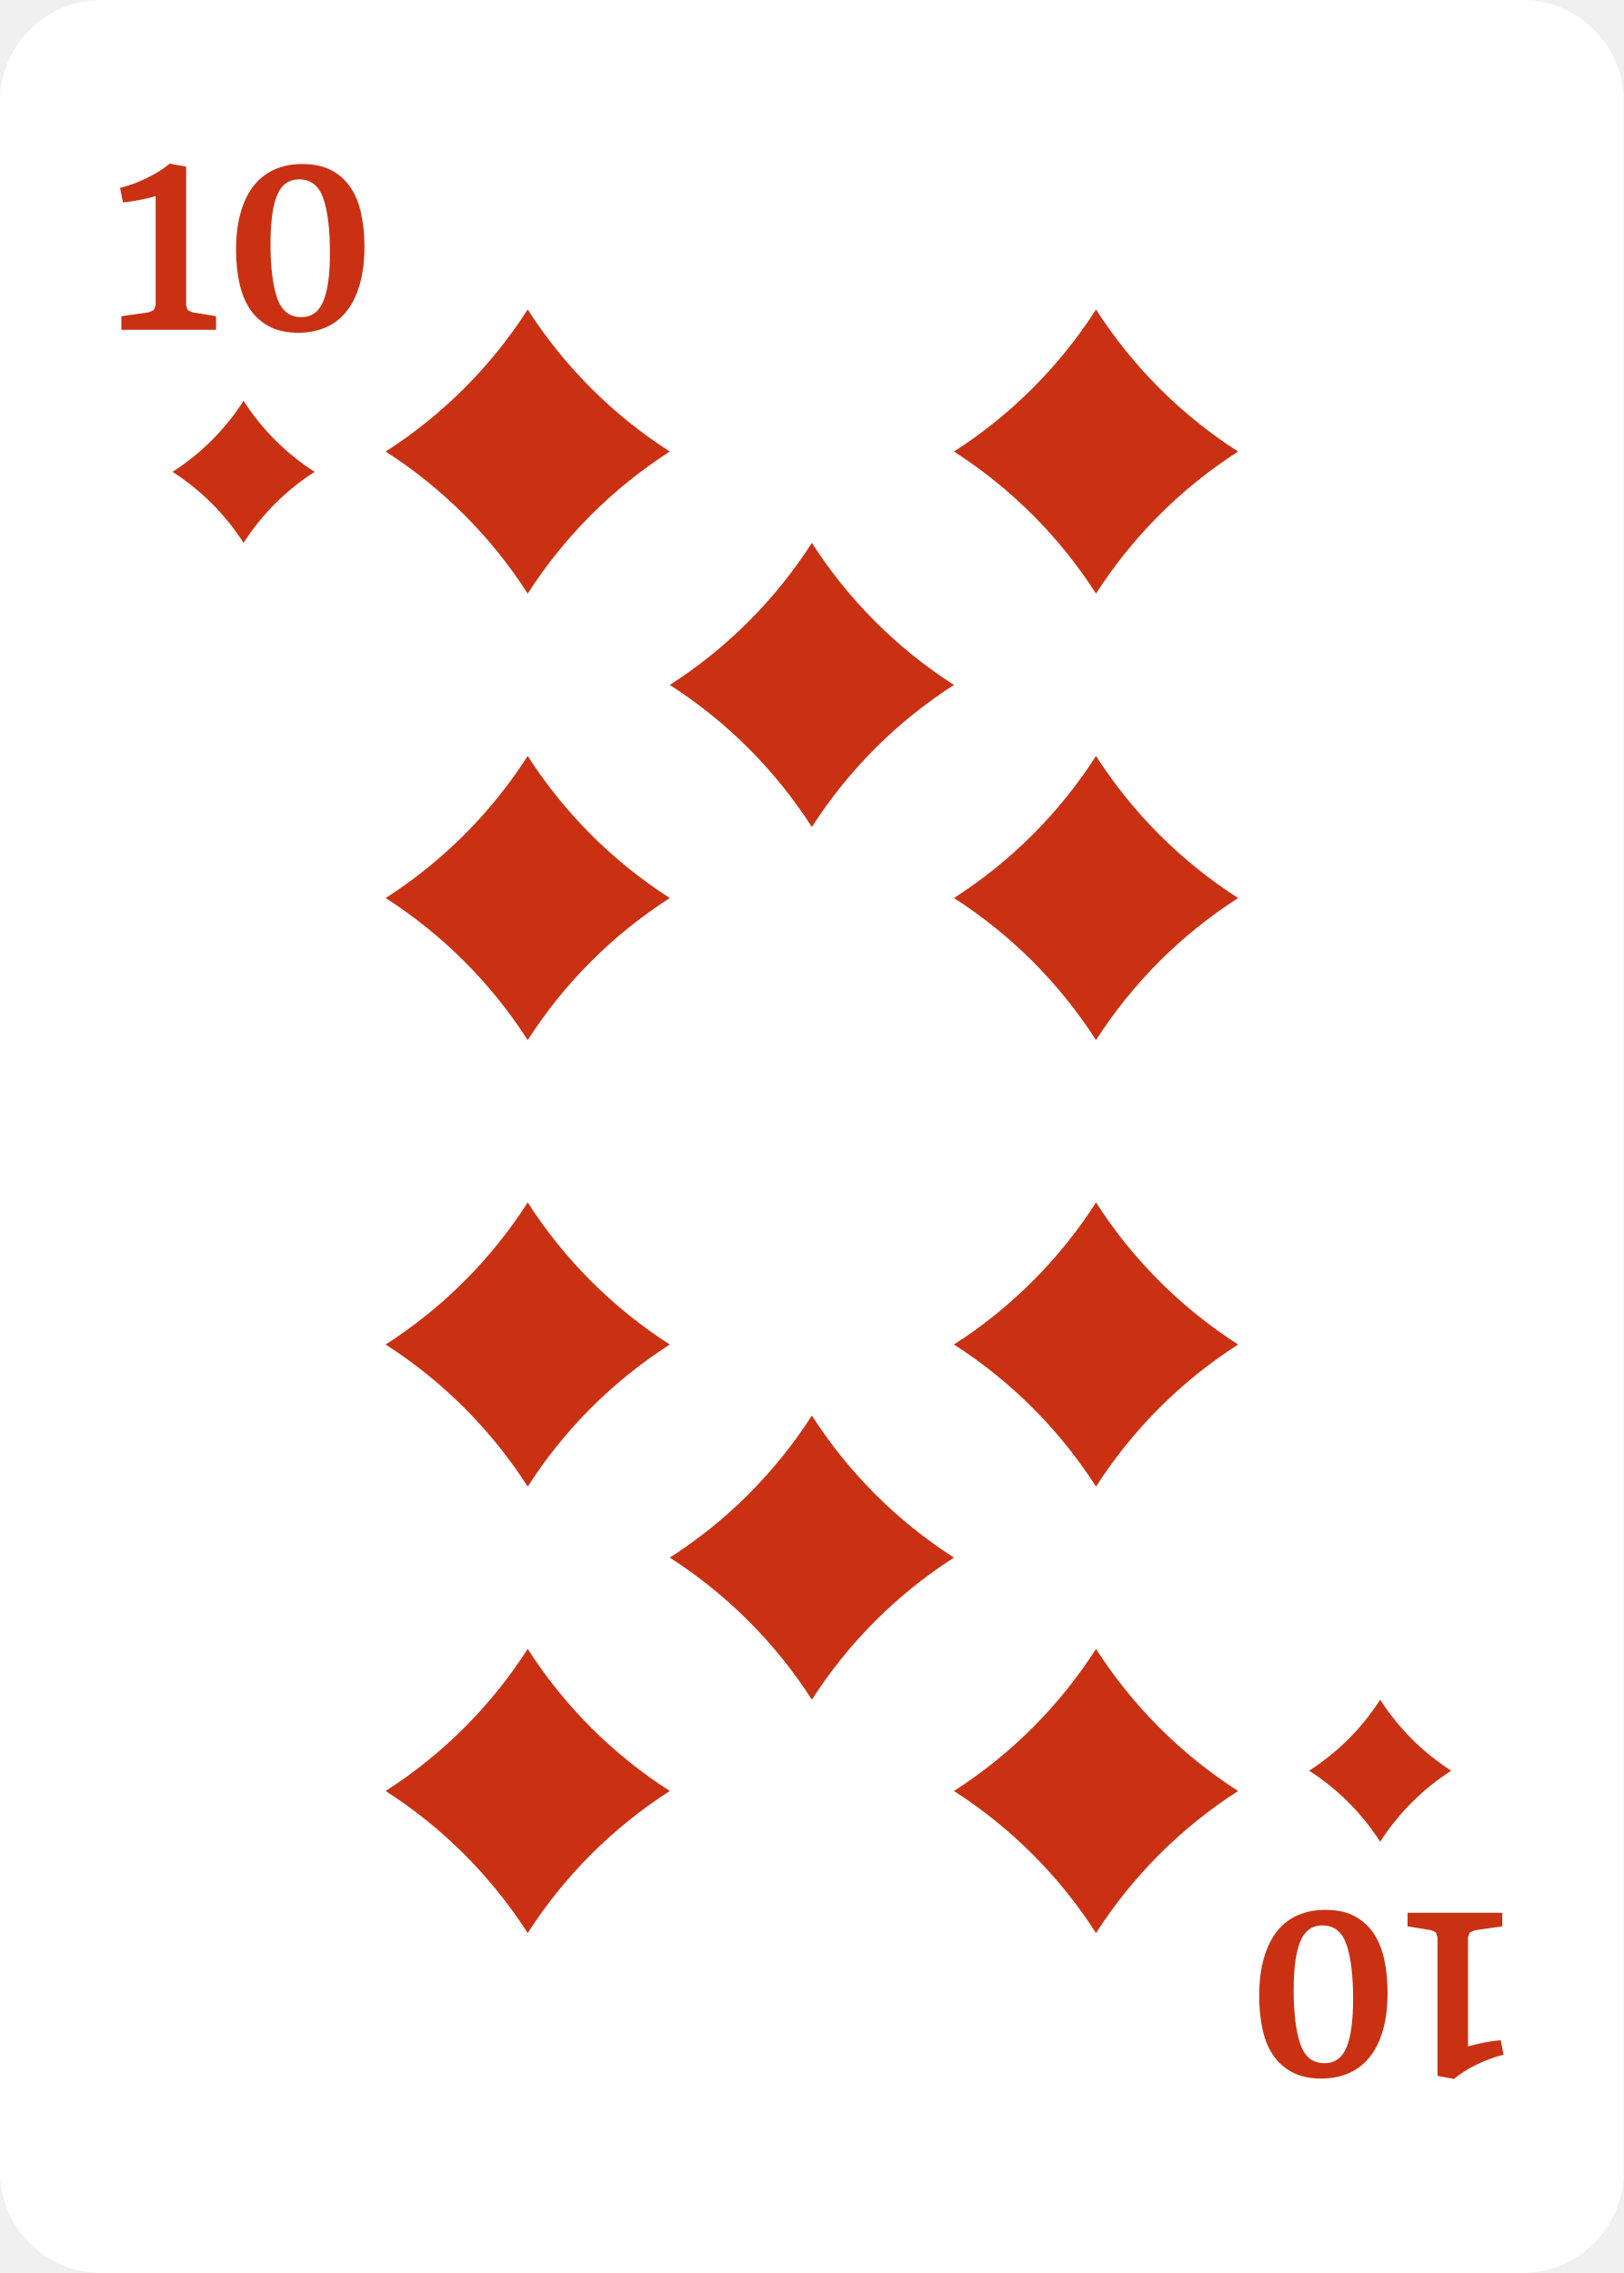
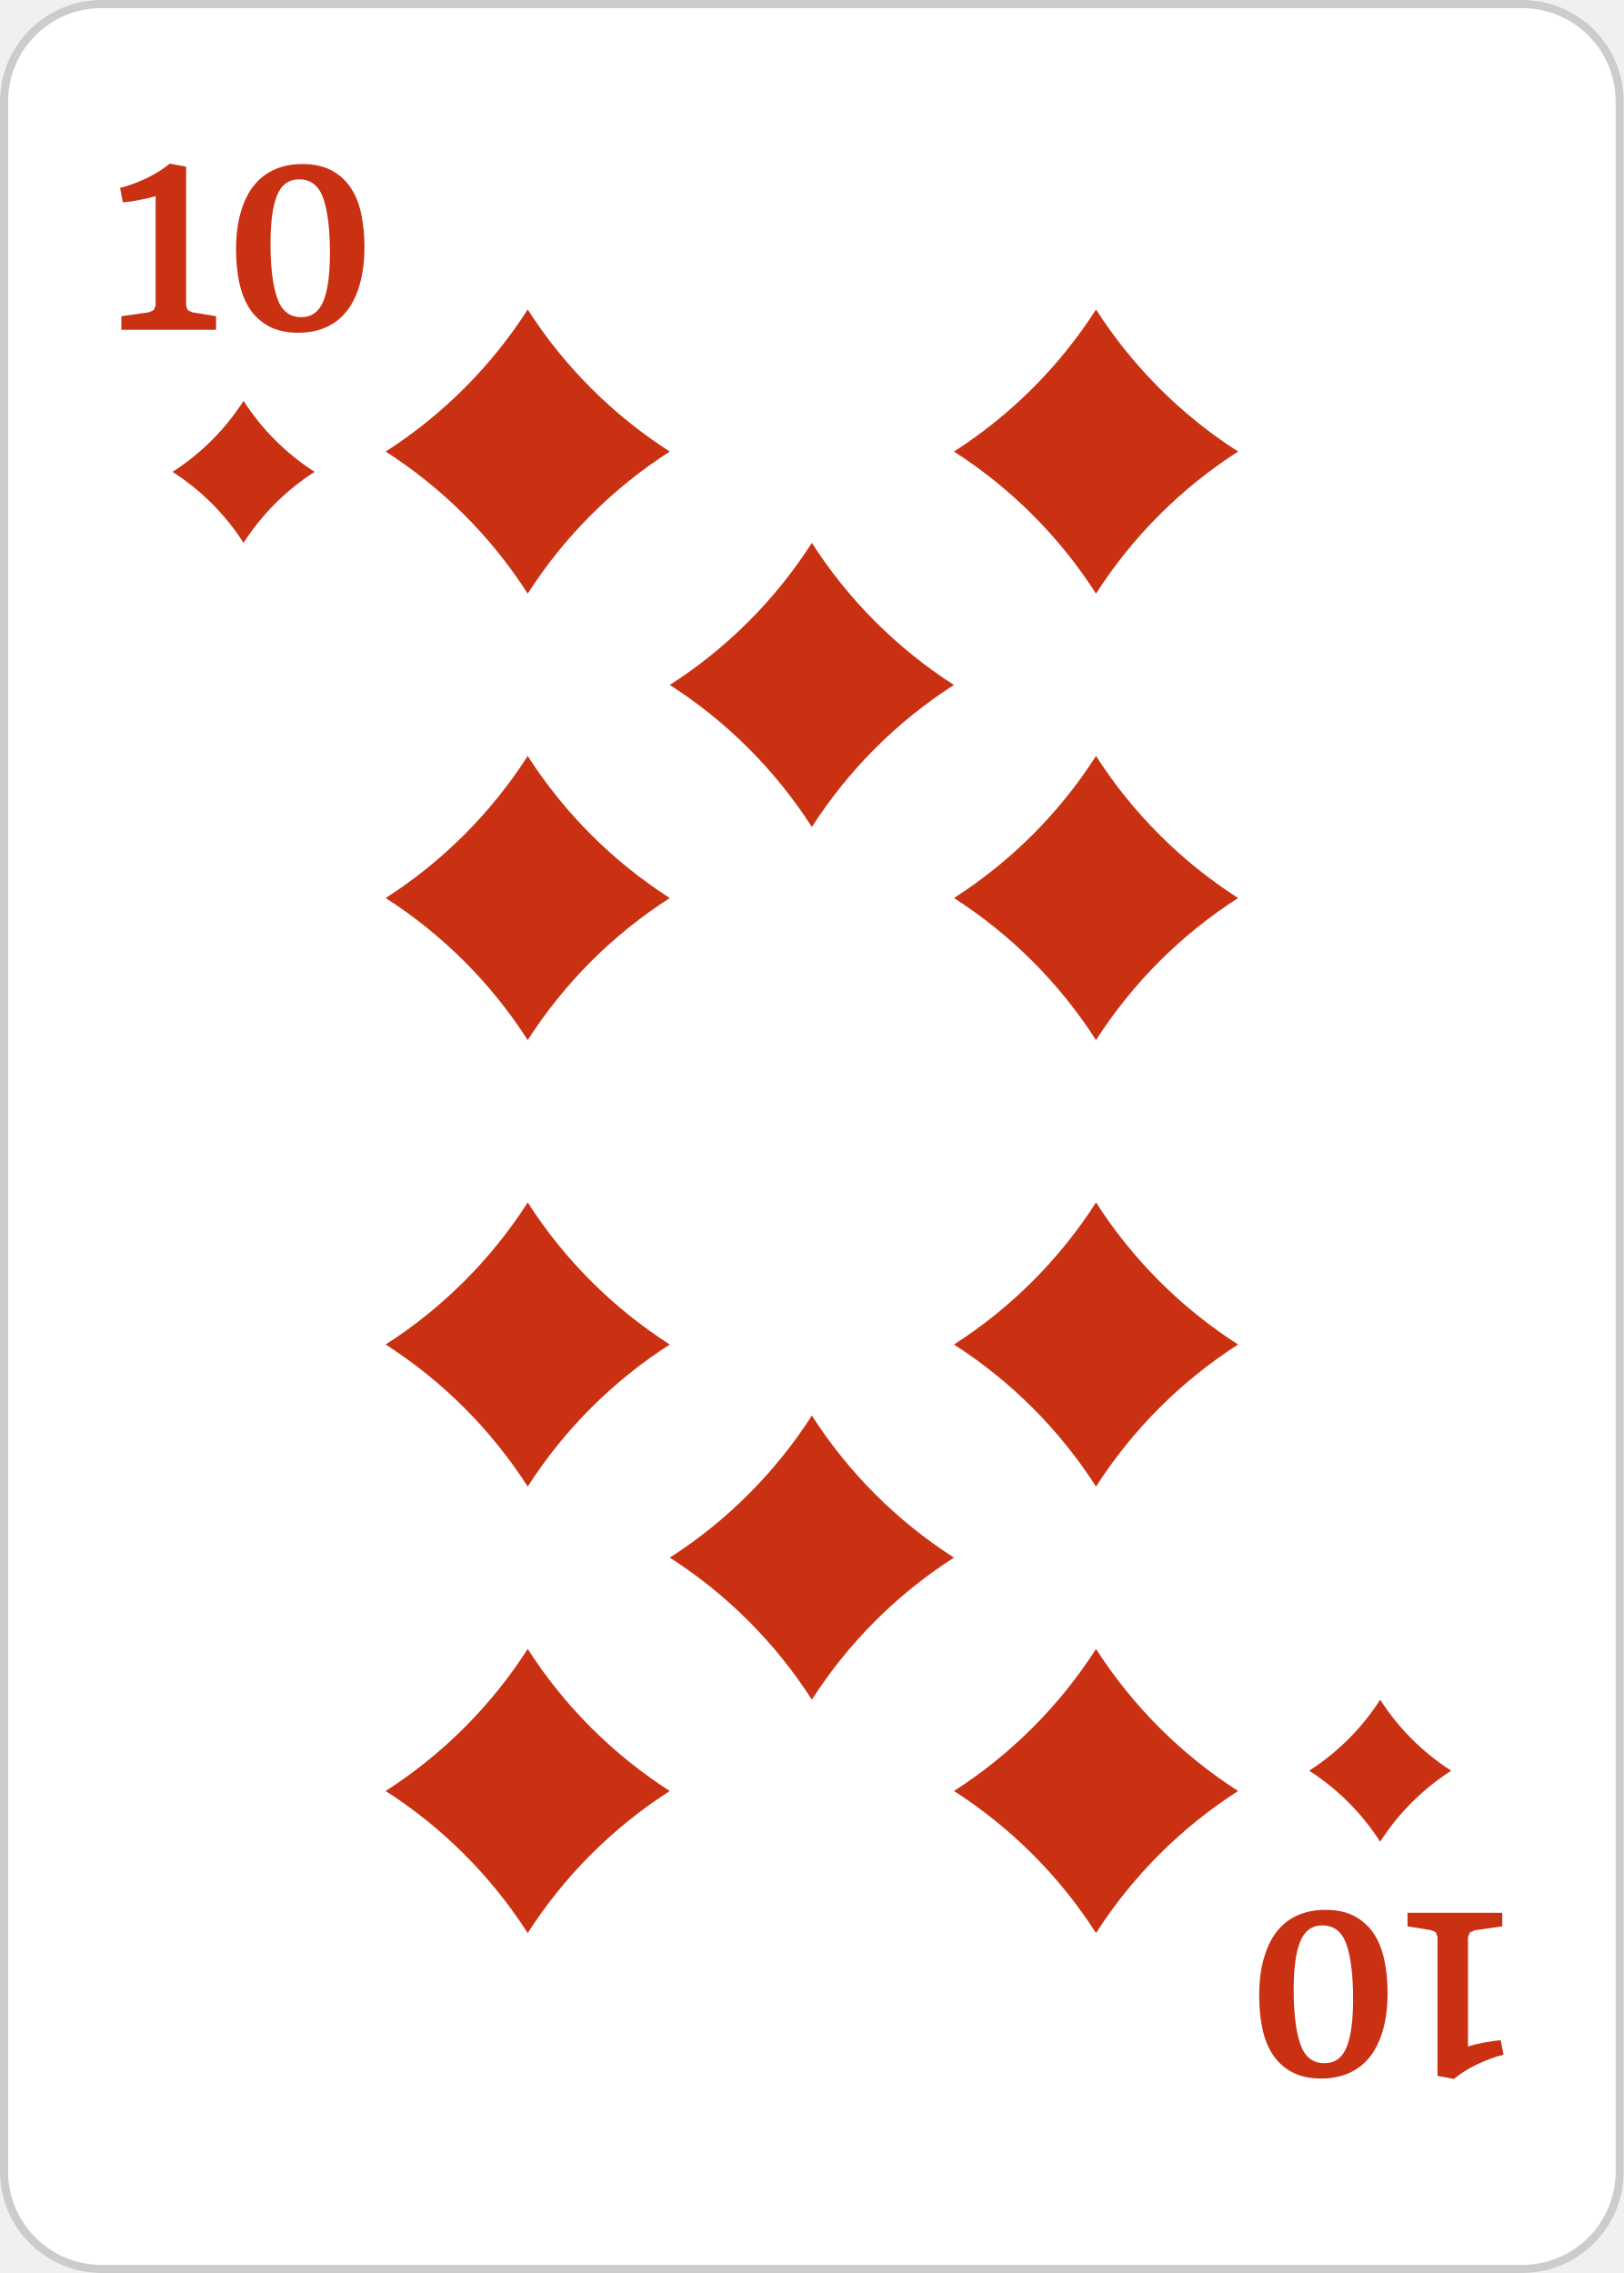
<svg xmlns="http://www.w3.org/2000/svg" width="100%" height="100%" viewBox="0 0 40 56" version="1.1" xml:space="preserve" style="fill-rule:evenodd;clip-rule:evenodd;stroke-linejoin:round;stroke-miterlimit:2;">
  <g transform="matrix(1,0,0,1,-410,-200)">
    <g>
      <path d="M447.5,256L412.5,256C411.119,256 410,254.881 410,253.5L410,202.5C410,201.119 411.119,200 412.5,200L447.5,200C448.881,200 450,201.119 450,202.5L450,253.5C450,254.881 448.881,256 447.5,256Z" style="fill:white;fill-rule:nonzero;" />
+       <path d="M447.5,256L412.5,256C411.119,256 410,254.881 410,253.5L410,202.5C410,201.119 411.119,200 412.5,200L447.5,200C448.881,200 450,201.119 450,202.5L450,253.5C450,254.881 448.881,256 447.5,256ZM447.5,255.8L412.5,255.8C411.229,255.8 410.2,254.771 410.2,253.5L410.2,202.5C410.2,201.229 411.229,200.2 412.5,200.2L447.5,200.2C448.771,200.2 449.8,201.229 449.8,202.5C449.8,202.5 449.8,253.5 449.8,253.5C449.8,254.771 448.771,255.8 447.5,255.8Z" style="fill:rgb(204,204,204);" />
      <path d="M416,213.375C415.55,212.673 414.952,212.075 414.25,211.625C414.952,211.175 415.55,210.577 416,209.875C416.45,210.577 417.048,211.175 417.75,211.625C417.048,212.075 416.45,212.673 416,213.375Z" style="fill:rgb(201,49,18);fill-rule:nonzero;" />
      <path d="M444,241.875C444.45,242.577 445.048,243.175 445.75,243.625C445.048,244.075 444.45,244.673 444,245.375C443.55,244.673 442.952,244.075 442.25,243.625C442.952,243.175 443.55,242.577 444,241.875Z" style="fill:rgb(201,49,18);fill-rule:nonzero;" />
      <path d="M414.585,204.107L414.585,207.526L414.624,207.642L414.736,207.694L415.323,207.791L415.323,208.125L412.99,208.125L412.99,207.791L413.665,207.694L413.787,207.641L413.834,207.526L413.834,204.832L413.67,204.877L413.456,204.923L413.229,204.963L413.028,204.986L412.958,204.628C413.065,204.603 413.176,204.569 413.29,204.526C413.404,204.484 413.516,204.436 413.623,204.384C413.73,204.332 413.833,204.275 413.929,204.214C414.024,204.153 414.108,204.092 414.181,204.032L414.585,204.107Z" style="fill:rgb(201,49,18);fill-rule:nonzero;" />
      <path d="M417.371,204.419C417.115,204.419 416.934,204.549 416.826,204.81C416.718,205.071 416.664,205.468 416.664,206.001C416.664,206.576 416.718,207.021 416.826,207.338C416.934,207.655 417.132,207.814 417.421,207.814C417.675,207.814 417.856,207.683 417.965,207.421C418.073,207.159 418.128,206.763 418.128,206.231C418.128,205.655 418.074,205.209 417.966,204.893C417.858,204.577 417.66,204.419 417.371,204.419ZM417.351,208.198C417.061,208.198 416.816,208.144 416.619,208.036C416.423,207.929 416.265,207.783 416.146,207.599C416.028,207.414 415.943,207.198 415.892,206.95C415.841,206.702 415.815,206.438 415.815,206.159C415.815,205.804 415.854,205.493 415.932,205.226C416.009,204.959 416.118,204.739 416.26,204.564C416.401,204.39 416.573,204.259 416.775,204.171C416.977,204.084 417.199,204.041 417.444,204.041C417.733,204.041 417.976,204.094 418.173,204.201C418.369,204.307 418.527,204.452 418.646,204.636C418.767,204.819 418.851,205.035 418.901,205.283C418.952,205.531 418.978,205.795 418.978,206.074C418.978,206.433 418.938,206.746 418.86,207.014C418.783,207.281 418.674,207.502 418.532,207.677C418.391,207.852 418.22,207.982 418.019,208.068C417.818,208.155 417.596,208.198 417.351,208.198Z" style="fill:rgb(201,49,18);fill-rule:nonzero;" />
      <path d="M445.412,251.143L445.412,247.725L445.373,247.607L445.262,247.556L444.674,247.459L444.674,247.125L447.007,247.125L447.007,247.459L446.332,247.556L446.21,247.609L446.163,247.725L446.163,250.418L446.328,250.373L446.541,250.326L446.768,250.287L446.969,250.264L447.039,250.621C446.932,250.646 446.822,250.681 446.707,250.724C446.593,250.766 446.482,250.814 446.374,250.866C446.267,250.918 446.164,250.975 446.068,251.036C445.973,251.098 445.889,251.158 445.816,251.219L445.412,251.143Z" style="fill:rgb(201,49,18);fill-rule:nonzero;" />
      <path d="M442.626,250.831C442.882,250.831 443.064,250.701 443.172,250.439C443.279,250.18 443.333,249.781 443.333,249.248C443.333,248.674 443.279,248.229 443.172,247.912C443.064,247.595 442.865,247.436 442.576,247.436C442.322,247.436 442.141,247.567 442.033,247.829C441.924,248.091 441.869,248.487 441.869,249.02C441.869,249.595 441.924,250.041 442.031,250.357C442.139,250.673 442.337,250.831 442.626,250.831ZM442.646,247.053C442.938,247.053 443.182,247.105 443.378,247.214C443.574,247.321 443.732,247.467 443.851,247.651C443.969,247.836 444.054,248.052 444.105,248.301C444.156,248.549 444.182,248.813 444.182,249.092C444.182,249.446 444.144,249.758 444.066,250.023C443.988,250.291 443.879,250.512 443.737,250.686C443.596,250.86 443.424,250.991 443.223,251.078C443.021,251.166 442.798,251.209 442.553,251.209C442.264,251.209 442.021,251.156 441.824,251.049C441.628,250.943 441.47,250.798 441.351,250.614C441.23,250.432 441.146,250.215 441.096,249.967C441.045,249.719 441.02,249.455 441.02,249.176C441.02,248.816 441.059,248.504 441.137,248.236C441.215,247.969 441.324,247.748 441.465,247.573C441.607,247.398 441.777,247.268 441.979,247.182C442.18,247.096 442.402,247.053 442.646,247.053Z" style="fill:rgb(201,49,18);fill-rule:nonzero;" />
      <path d="M423,214.625C422.1,213.221 420.904,212.025 419.5,211.125C420.904,210.225 422.1,209.029 423,207.625C423.9,209.029 425.096,210.225 426.5,211.125C425.096,212.025 423.9,213.221 423,214.625Z" style="fill:rgb(201,49,18);fill-rule:nonzero;" />
      <path d="M437,214.625C436.1,213.221 434.904,212.025 433.5,211.125C434.904,210.225 436.1,209.029 437,207.625C437.9,209.029 439.096,210.225 440.5,211.125C439.096,212.025 437.9,213.221 437,214.625Z" style="fill:rgb(201,49,18);fill-rule:nonzero;" />
      <path d="M430,220.375C429.1,218.971 427.904,217.775 426.5,216.875C427.904,215.975 429.1,214.779 430,213.375C430.9,214.779 432.096,215.975 433.5,216.875C432.096,217.775 430.9,218.971 430,220.375Z" style="fill:rgb(201,49,18);fill-rule:nonzero;" />
      <path d="M423,225.625C422.1,224.221 420.904,223.025 419.5,222.125C420.904,221.225 422.1,220.029 423,218.625C423.9,220.029 425.096,221.225 426.5,222.125C425.096,223.025 423.9,224.221 423,225.625Z" style="fill:rgb(201,49,18);fill-rule:nonzero;" />
      <path d="M437,225.625C436.1,224.221 434.904,223.025 433.5,222.125C434.904,221.225 436.1,220.029 437,218.625C437.9,220.029 439.096,221.225 440.5,222.125C439.096,223.025 437.9,224.221 437,225.625Z" style="fill:rgb(201,49,18);fill-rule:nonzero;" />
      <path d="M426.5,244.125C425.096,245.025 423.9,246.221 423,247.625C422.1,246.221 420.904,245.025 419.5,244.125C420.904,243.225 422.1,242.029 423,240.625C423.9,242.029 425.096,243.225 426.5,244.125Z" style="fill:rgb(201,49,18);fill-rule:nonzero;" />
      <path d="M440.5,244.125C439.096,245.025 437.9,246.221 437,247.625C436.1,246.221 434.904,245.025 433.5,244.125C434.904,243.225 436.1,242.029 437,240.625C437.9,242.029 439.096,243.225 440.5,244.125Z" style="fill:rgb(201,49,18);fill-rule:nonzero;" />
      <path d="M433.5,238.375C432.096,239.275 430.9,240.471 430,241.875C429.1,240.471 427.904,239.275 426.5,238.375C427.904,237.475 429.1,236.279 430,234.875C430.9,236.279 432.096,237.475 433.5,238.375Z" style="fill:rgb(201,49,18);fill-rule:nonzero;" />
      <path d="M426.5,233.125C425.096,234.025 423.9,235.221 423,236.625C422.1,235.221 420.904,234.025 419.5,233.125C420.904,232.225 422.1,231.029 423,229.625C423.9,231.029 425.096,232.225 426.5,233.125Z" style="fill:rgb(201,49,18);fill-rule:nonzero;" />
      <path d="M440.5,233.125C439.096,234.025 437.9,235.221 437,236.625C436.1,235.221 434.904,234.025 433.5,233.125C434.904,232.225 436.1,231.029 437,229.625C437.9,231.029 439.096,232.225 440.5,233.125Z" style="fill:rgb(201,49,18);fill-rule:nonzero;" />
    </g>
  </g>
</svg>
